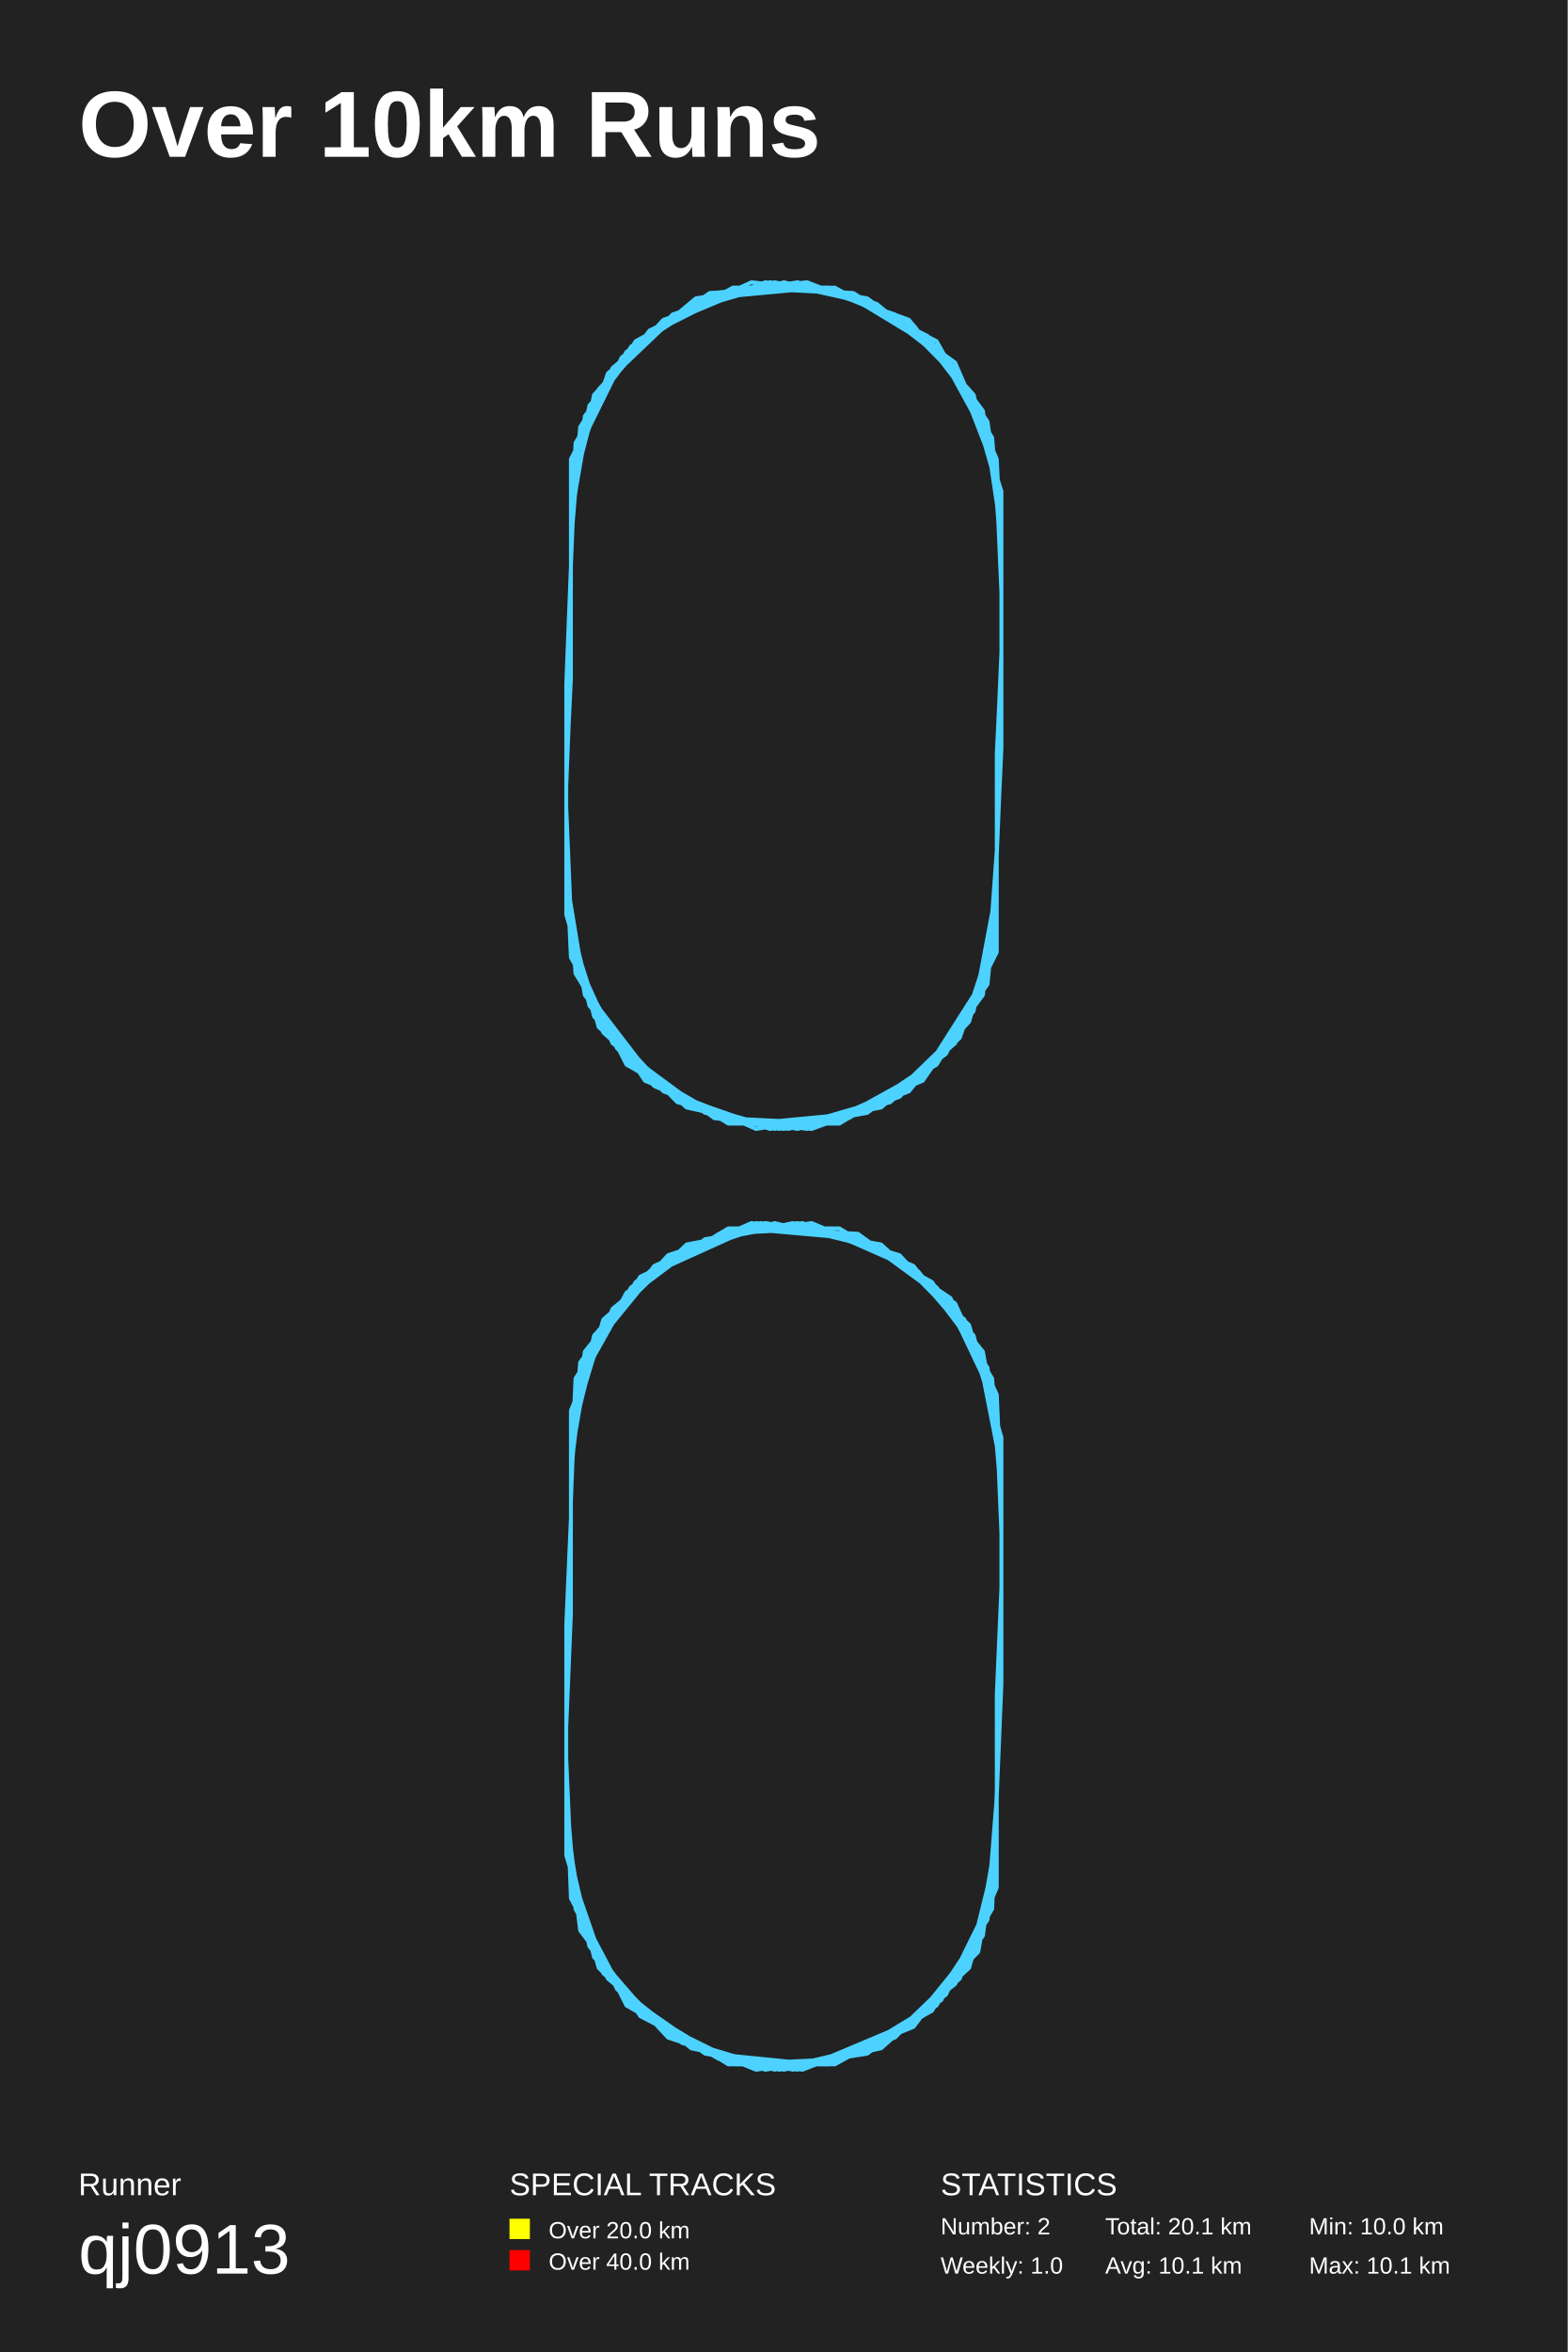
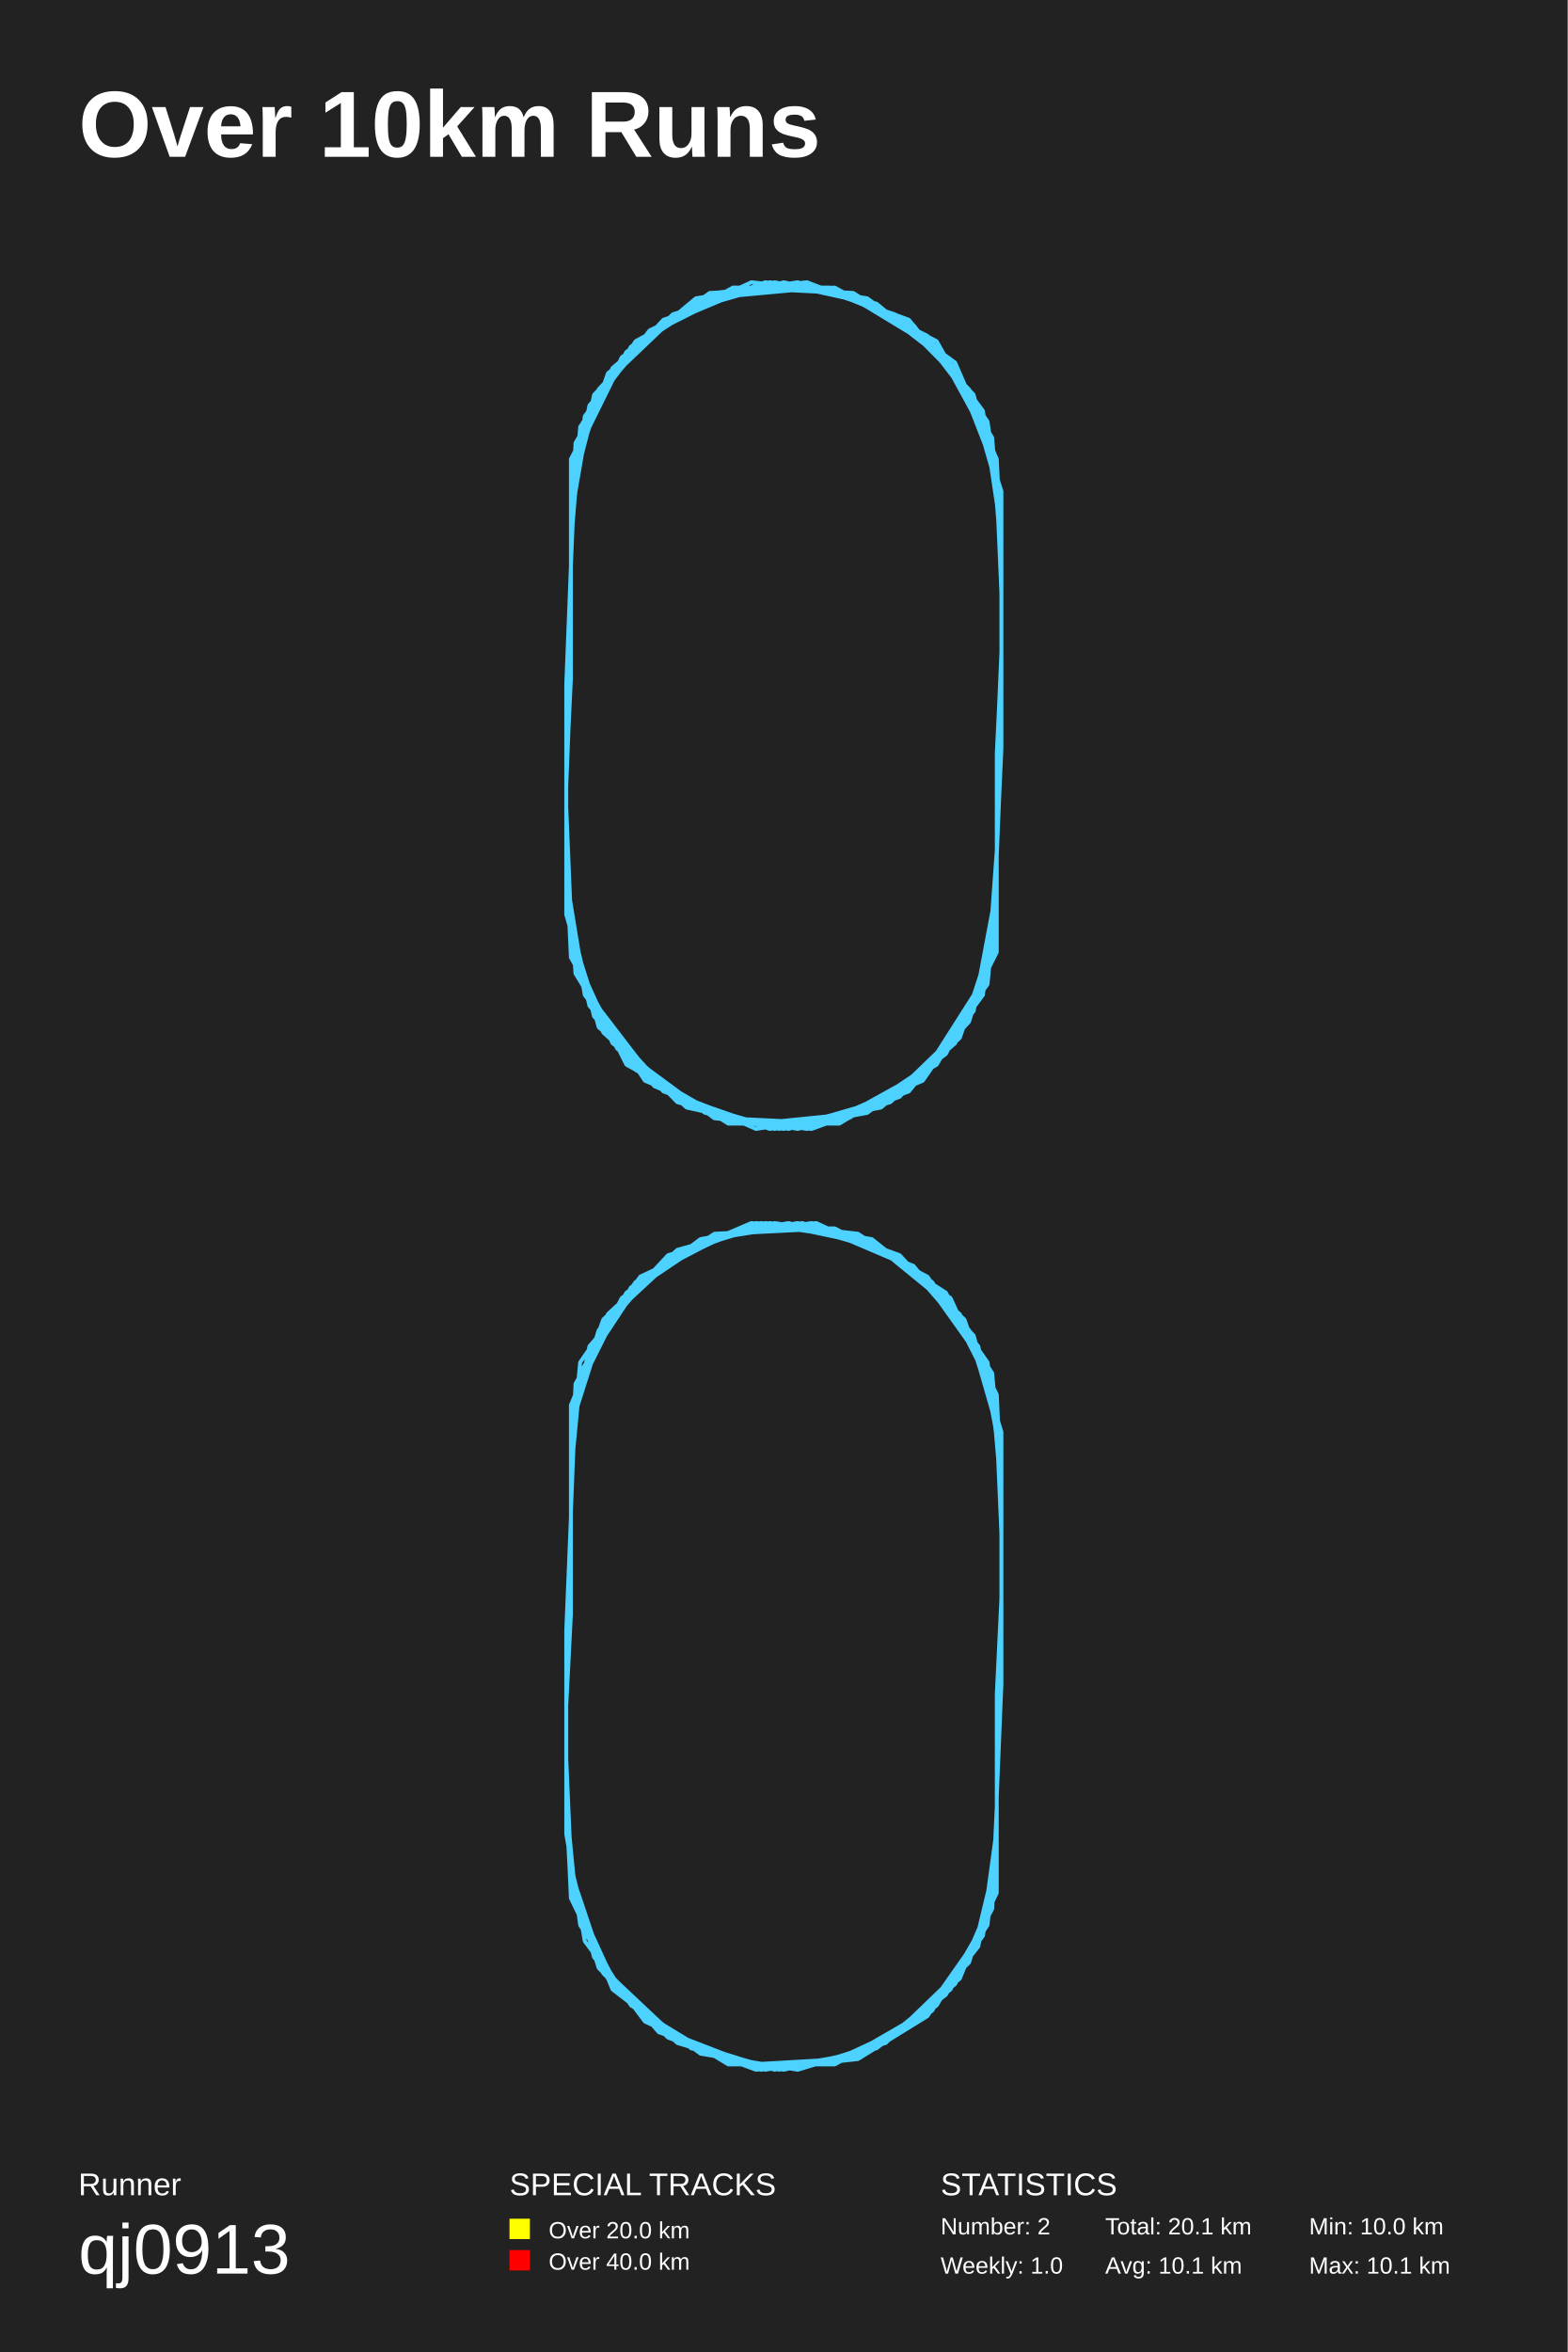
<svg xmlns="http://www.w3.org/2000/svg" baseProfile="full" height="300mm" version="1.1" viewBox="0,0,200,300" width="200mm">
  <defs />
  <rect fill="#222222" height="300" width="200" x="0" y="0" />
  <text fill="#FFFFFF" style="font-size:12px; font-family:Arial; font-weight:bold;" x="10" y="20">Over 10km Runs</text>
  <text fill="#FFFFFF" style="font-size:4px; font-family:Arial" x="10" y="280">Runner</text>
  <text fill="#FFFFFF" style="font-size:9px; font-family:Arial" x="10" y="290">qj0913</text>
  <text fill="#FFFFFF" style="font-size:4px; font-family:Arial" x="65" y="280">SPECIAL TRACKS</text>
  <rect fill="yellow" height="2.6" width="2.6" x="65" y="283" />
  <text fill="#FFFFFF" style="font-size:3px; font-family:Arial" x="70" y="285.5">Over 20.0 km</text>
  <rect fill="red" height="2.6" width="2.6" x="65" y="287" />
  <text fill="#FFFFFF" style="font-size:3px; font-family:Arial" x="70" y="289.5">Over 40.0 km</text>
  <text fill="#FFFFFF" style="font-size:4px; font-family:Arial" x="120" y="280">STATISTICS</text>
  <text fill="#FFFFFF" style="font-size:3px; font-family:Arial" x="120" y="285">Number: 2</text>
  <text fill="#FFFFFF" style="font-size:3px; font-family:Arial" x="120" y="290">Weekly: 1.0</text>
  <text fill="#FFFFFF" style="font-size:3px; font-family:Arial" x="141" y="285">Total: 20.1 km</text>
  <text fill="#FFFFFF" style="font-size:3px; font-family:Arial" x="141" y="290">Avg: 10.1 km</text>
  <text fill="#FFFFFF" style="font-size:3px; font-family:Arial" x="167" y="285">Min: 10.0 km</text>
  <text fill="#FFFFFF" style="font-size:3px; font-family:Arial" x="167" y="290">Max: 10.1 km</text>
-   <polyline fill="none" opacity="1" points="72.243,91.367 72.243,104.355 72.834,118.025 76.377,131.013 88.189,141.266 100.591,144.0 114.764,139.899 123.623,130.329 127.166,118.709 127.166,105.038 127.757,92.051 127.757,79.747 127.757,67.443 125.985,53.772 119.489,44.203 108.268,37.367 95.866,36.0 84.055,41.468 75.196,51.722 72.834,63.342 72.834,75.646 72.243,87.95 72.243,100.937 72.243,111.874 74.605,126.228 82.283,137.848 95.275,143.316 107.087,143.316 118.308,136.481 125.395,126.912 127.166,112.557 127.166,100.253 127.757,86.582 127.757,73.595 127.166,60.608 121.851,46.937 111.811,38.734 98.819,36.0 84.645,40.785 76.377,49.671 72.834,63.342 72.834,76.329 72.243,90 72.243,103.671 72.834,118.025 76.377,131.013 87.598,140.582 99.409,144.0 110.63,141.949 120.67,134.43 127.166,121.443 127.166,108.456 127.757,94.101 127.757,82.481 127.757,68.127 125.985,55.139 119.489,43.519 107.677,37.367 94.094,36.684 82.873,42.152 75.196,52.405 72.834,66.076 72.834,79.747 72.243,93.418 72.243,107.772 72.834,120.76 78.739,133.747 89.96,141.949 101.772,144.0 113.583,140.582 122.442,132.38 127.166,118.709 127.166,105.038 127.757,92.734 127.757,79.747 127.757,66.076 125.395,53.089 117.717,42.835 106.496,36.684 92.913,37.367 81.102,43.519 74.015,55.139 72.834,69.494 72.834,82.481 72.243,97.519 72.243,111.19 74.015,124.861 81.102,136.481 93.504,143.316 105.906,143.316 119.489,135.798 125.985,124.861 127.166,111.19 127.166,96.836 127.757,83.165 127.757,70.177 126.576,55.823 120.079,44.886 108.859,37.367 95.866,36.684 82.873,42.152 75.196,52.405 72.834,65.393 72.834,79.063 72.243,92.051 72.243,106.405 72.834,120.76 78.149,133.063 91.141,142.633 103.543,144.0 114.764,139.899 123.623,130.329 127.166,116.658 127.166,102.988 127.757,89.317 127.757,75.646 127.757,62.658 123.623,49.671 114.174,40.101 101.772,36.0 88.779,38.051 78.149,46.937 72.834,59.924 72.834,72.228 72.834,85.899 72.243,99.57 72.243,114.608 74.605,126.228 84.055,138.532 96.457,144.0 109.449,141.949 120.67,134.43 127.166,120.76 127.166,107.772 127.757,94.101 127.757,81.114 127.757,66.076 125.985,53.772 117.717,42.835 105.906,36.684 92.323,37.367 80.511,44.203 73.424,56.506 72.834,69.494 72.834,83.165 72.243,96.152 72.243,110.507 73.424,122.81 79.921,135.798 92.323,142.633 105.906,143.316 117.127,137.848 125.985,125.544 127.166,113.241 127.166,98.886 127.757,85.899 127.757,71.544 127.166,58.557 121.851,46.937 111.221,38.734 98.819,36.0 85.826,40.101 76.377,49.671 72.834,62.658 72.834,75.646 72.243,88.633 72.243,101.62 72.243,116.658 75.787,128.962 85.826,139.899 98.228,144.0 112.402,141.266 121.851,133.063 127.166,119.393 127.166,106.405 127.757,90.684 127.757,79.063 127.757,64.025 124.804,51.722 115.945,40.785 104.725,36.684 89.96,38.051 79.921,44.886 72.834,58.557 72.834,71.544 72.834,86.582 72.243,98.886 72.243,113.241 74.605,126.912 82.873,137.848 94.094,143.316 107.087,142.633 117.717,137.165 125.985,124.861 127.166,112.557 127.166,98.203 127.757,86.582 127.757,70.861 127.166,58.557 120.67,45.57 110.63,38.051 97.638,36.0 86.417,40.101 76.377,49.671 72.834,63.342 72.834,75.646 72.243,90 72.243,102.988 72.834,117.342 75.787,129.646 86.417,140.582 98.819,144.0 111.811,141.266 122.442,132.38 127.166,118.025 127.166,105.722 127.757,91.367 127.757,77.696 127.757,64.709 124.213,50.355 115.355,40.785 102.953,36.0 91.141,37.367 79.33,45.57 73.424,57.874 72.834,72.228 72.834,85.215 72.243,100.253 72.243,111.874 74.605,126.912 83.464,138.532 94.685,143.316 108.268,142.633 119.489,135.798 125.985,124.861 127.166,108.456 127.757,95.469 127.757,81.114 127.757,68.127 125.395,52.405 118.308,42.835 105.906,36.684 93.504,36.684 81.102,43.519 74.015,54.456 72.834,68.81 72.834,82.481 72.243,95.469 72.243,109.139 73.424,124.177 80.511,135.798 92.323,142.633 104.725,143.316 117.127,137.848 124.213,128.962 127.166,113.241 127.166,99.57 127.757,85.899 127.757,72.228 127.166,58.557 121.851,46.253 110.63,38.051 98.228,36.0 85.826,40.101 75.787,50.355 72.834,64.709 72.834,77.013 72.243,92.734 72.243,105.722 72.834,121.443 78.149,133.063 89.96,141.949 102.953,144.0 115.945,139.215 124.213,128.962 127.166,113.924 127.166,100.937 127.757,85.215 127.757,71.544 126.576,56.506 120.079,44.886 107.677,37.367 94.685,36.684 81.102,43.519 74.015,55.139 72.834,68.127 72.834,81.114 72.243,96.152 72.243,109.139 73.424,123.494 79.921,135.114 92.913,143.316 104.725,143.316 117.717,137.848 124.804,127.595 127.166,113.241 127.166,98.203 127.757,85.215 127.757,70.861 126.576,57.19 119.489,44.203 108.859,37.367 95.275,36.684 82.873,42.152 74.605,53.089 72.834,67.443 72.834,80.431 72.243,93.418 72.243,109.139 72.834,122.127 80.511,135.798 92.323,142.633 106.496,143.316 117.717,137.165 125.985,124.177 127.166,112.557 127.166,96.152 127.757,83.848 127.757,68.127 125.985,53.772 116.536,41.468 104.725,36.684 90.551,37.367 79.921,44.886 72.834,59.241 72.834,72.228 72.243,87.266 72.243,99.57 72.243,115.291 75.196,128.279 85.826,139.899 98.819,144.0 112.993,140.582 123.623,130.329 127.166,115.975 127.166,102.304 127.757,86.582 127.757,72.912 127.166,59.241 122.442,47.62 111.811,38.734 100,36.0 85.826,40.101 76.377,49.671 72.834,63.342 72.834,77.013 72.243,90.684 72.243,103.671 72.834,118.709 76.968,131.696 87.598,141.266 100,144.0 114.174,139.899 123.623,130.329 127.166,115.975 127.166,102.988 127.757,89.317 127.757,75.646 127.166,61.975 123.623,49.671 114.174,40.101 101.772,36.0 88.189,38.734 77.558,47.62 72.834,61.291 72.834,74.279 72.243,87.95 72.243,100.937 72.243,115.291 75.196,128.279 84.645,139.215 96.457,143.316 110.04,141.949 120.67,134.43 126.576,122.127 127.166,109.139 127.757,94.785 127.757,81.114 127.757,66.76 125.395,53.089 117.717,42.835 106.496,36.684 91.732,37.367 79.921,44.886 73.424,57.874 72.834,70.861 72.834,85.215 72.243,98.886 72.243,112.557 74.605,126.912 83.464,138.532 95.866,143.316 110.04,141.949" stroke="#4DD2FF" stroke-dasharray="none" stroke-linecap="round" stroke-linejoin="round" stroke-width="0.5" />
-   <polyline fill="none" opacity="1" points="127.166,225.722 127.757,212.051 127.757,197.696 127.757,183.342 123.623,168.987 112.402,158.734 97.638,156.0 85.236,160.101 75.196,172.405 72.834,186.076 72.834,200.431 72.243,214.785 72.243,229.139 73.424,242.81 79.921,255.798 91.732,262.633 104.725,263.316 116.536,258.532 124.804,247.595 127.166,233.924 127.166,219.57 127.757,205.215 127.757,191.544 126.576,177.19 120.079,164.886 108.859,157.367 93.504,156.684 81.102,163.519 73.424,177.19 72.834,190.177 72.834,203.848 72.243,217.519 72.243,231.874 74.015,245.544 81.692,257.165 93.504,263.316 105.906,263.316 117.717,257.165 124.804,247.595 127.166,233.924 127.166,220.253 127.757,205.899 127.757,192.228 127.166,177.874 120.67,165.57 110.04,158.051 96.457,156.0 82.873,162.152 74.605,172.405 72.834,186.076 72.834,199.063 72.243,212.734 72.243,225.722 72.834,238.709 77.558,252.38 88.189,261.266 101.181,264.0 114.174,259.899 123.623,250.329 127.166,235.975 127.166,220.253 127.757,206.582 127.757,192.228 127.166,178.557 121.261,165.57 110.04,158.051 95.866,156.0 83.464,161.468 74.605,173.089 72.834,186.76 72.834,200.431 72.243,213.418 72.243,226.405 72.834,242.127 79.33,254.43 90.551,261.949 104.134,263.316 115.945,258.532 124.804,248.279 127.166,234.608 127.166,221.62 127.757,207.95 127.757,193.595 127.166,179.241 121.261,165.57 110.04,158.051 97.047,156.0 83.464,161.468 74.605,173.089 72.834,184.709 72.834,199.063 72.243,213.418 72.243,227.089 72.834,241.443 79.33,254.43 89.96,261.949 101.772,264.0 114.764,259.215 123.623,251.013 127.166,238.709 127.166,224.355 127.757,210.684 127.757,197.696 127.757,184.025 124.213,170.355 114.174,160.101 101.181,156.0 88.189,158.734 78.149,166.937 72.834,179.924 72.834,193.595 72.243,207.266 72.243,220.253 72.243,234.608 75.196,248.279 84.645,259.215 96.457,264.0 110.63,261.949 120.67,254.43 126.576,242.127 127.166,228.456 127.757,214.785 127.757,199.747 127.757,187.443 124.804,172.405 116.536,161.468 103.543,156.0 89.96,158.051 78.149,166.937 72.834,180.608 72.834,194.962 72.243,208.633 72.243,222.988 72.243,236.658 76.377,250.329 85.236,259.899 97.638,264.0 110.63,261.949 121.851,253.063 127.166,240.76 127.166,228.456 127.757,214.785 127.757,201.114 127.757,187.443 125.985,174.456 118.898,163.519 107.677,157.367 94.685,156.684 83.464,161.468 74.605,173.089 72.834,186.076 72.834,198.38 72.243,212.051 72.243,225.722 72.834,239.393 76.968,251.696 87.007,260.582 100,264.0 112.402,261.266 122.442,252.38 127.166,239.393 127.166,226.405 127.757,212.734 127.757,199.063 127.757,186.076 125.395,172.405 117.127,162.152 104.725,156.684 91.732,157.367 79.921,164.886 73.424,177.19 72.834,190.177 72.834,204.532 72.243,218.203 72.243,231.19 74.015,244.861 80.511,255.798 91.732,262.633 104.134,263.316 115.945,258.532 124.804,247.595 127.166,234.608 127.166,220.253 127.757,207.266 127.757,193.595 127.166,179.241 120.67,165.57 109.449,157.367 95.866,156.684 82.283,162.835 74.015,173.772 72.834,188.81 72.834,203.165 72.243,217.519 72.243,231.874 74.015,246.228 82.283,257.165 94.094,263.316 107.087,262.633 118.308,256.481 125.985,244.861 127.166,232.557 127.166,218.886 127.757,205.215 127.757,191.544 127.166,177.874 121.851,166.253 110.04,158.051 97.638,156.0 85.236,160.101 75.787,170.355 72.834,183.342 72.834,195.646 72.243,210 72.243,224.355 72.834,238.025 76.377,251.013 85.826,259.899 99.409,264.0 112.402,261.266 122.442,252.38 127.166,239.393 127.166,225.722 127.757,212.051 127.757,197.696 127.757,184.025 124.213,170.355 114.764,160.101 101.181,156.0 88.189,158.734 76.968,168.304 72.834,182.658 72.834,196.329 72.243,210.684 72.243,224.355 72.834,238.709 77.558,252.38 88.189,261.266 102.362,264.0 114.764,259.215 124.804,248.962 127.166,235.291 127.166,221.62 127.757,207.95 127.757,192.228 127.166,177.874 120.67,165.57 108.859,157.367 95.866,156.684 82.873,162.152 74.605,173.089 72.834,187.443 72.834,201.798 72.243,216.152 72.243,229.139 73.424,243.494 79.921,255.114 92.323,262.633 106.496,263.316 118.898,256.481 126.576,243.494 127.166,230.507 127.166,216.152 127.757,202.481 127.757,188.127 125.395,173.089 116.536,161.468 102.362,156.0 87.598,158.734 76.968,168.987 72.834,182.658 72.834,195.646 72.243,210 72.243,224.355 72.834,239.393 77.558,252.38 88.779,261.266 102.362,264.0 115.945,258.532 125.395,246.912 127.166,233.241 127.166,220.253 127.757,205.215 127.757,190.861 126.576,175.823 119.489,164.203 107.087,156.684 92.913,156.684 80.511,164.203 73.424,176.506 72.834,191.544 72.834,205.899 72.243,220.253 72.243,234.608 75.787,249.646 85.826,259.899 98.819,264.0 112.993,260.582 123.623,250.329 127.166,236.658 127.166,221.62 127.757,207.95 127.757,192.912 127.166,179.241 121.261,166.253 110.04,158.051 94.685,156.684 81.692,162.835 73.424,175.823 72.834,188.81 72.834,203.848 72.243,217.519 72.243,232.557 74.605,246.912 82.283,257.165 94.685,263.316 107.677,262.633 120.079,255.114 127.166,240.76 127.166,226.405 127.757,211.367 127.757,195.646 127.166,181.291 123.032,168.304 112.993,159.418 98.819,156.0 84.645,160.785 75.196,171.722 72.834,186.076 72.834,199.747 72.243,214.101 72.243,228.456 73.424,242.81 79.921,255.114 92.913,263.316 107.677,262.633 119.489,255.798 125.985,244.177 127.166,229.139 127.757,214.785 127.757,200.431 127.757,185.393 125.395,172.405 115.355,160.785 101.772,156.0 87.598,158.734 76.377,169.671 72.834,184.025 72.834,199.063 72.243,213.418 72.243,227.089 72.834,241.443 78.739,253.747 90.551,261.949 103.543,263.316 116.536,257.848 125.395,246.912 127.166,233.924 127.166,218.886 127.757,204.532 127.757,190.177 126.576,175.823" stroke="#4DD2FF" stroke-dasharray="none" stroke-linecap="round" stroke-linejoin="round" stroke-width="0.5" />
+   <polyline fill="none" opacity="1" points="72.243,104.355 72.834,118.025 76.377,131.013 88.189,141.266 100.591,144.0 114.764,139.899 123.623,130.329 127.166,118.709 127.166,105.038 127.757,92.051 127.757,79.747 127.757,67.443 125.985,53.772 119.489,44.203 108.268,37.367 95.866,36.0 84.055,41.468 75.196,51.722 72.834,63.342 72.834,75.646 72.243,87.95 72.243,100.937 72.243,111.874 74.605,126.228 82.283,137.848 95.275,143.316 107.087,143.316 118.308,136.481 125.395,126.912 127.166,112.557 127.166,100.253 127.757,86.582 127.757,73.595 127.166,60.608 121.851,46.937 111.811,38.734 98.819,36.0 84.645,40.785 76.377,49.671 72.834,63.342 72.834,76.329 72.243,90 72.243,103.671 72.834,118.025 76.377,131.013 87.598,140.582 99.409,144.0 110.63,141.949 120.67,134.43 127.166,121.443 127.166,108.456 127.757,94.101 127.757,82.481 127.757,68.127 125.985,55.139 119.489,43.519 107.677,37.367 94.094,36.684 82.873,42.152 75.196,52.405 72.834,66.076 72.834,79.747 72.243,93.418 72.243,107.772 72.834,120.76 78.739,133.747 89.96,141.949 101.772,144.0 113.583,140.582 122.442,132.38 127.166,118.709 127.166,105.038 127.757,92.734 127.757,79.747 127.757,66.076 125.395,53.089 117.717,42.835 106.496,36.684 92.913,37.367 81.102,43.519 74.015,55.139 72.834,69.494 72.834,82.481 72.243,97.519 72.243,111.19 74.015,124.861 81.102,136.481 93.504,143.316 105.906,143.316 119.489,135.798 125.985,124.861 127.166,111.19 127.166,96.836 127.757,83.165 127.757,70.177 126.576,55.823 120.079,44.886 108.859,37.367 95.866,36.684 82.873,42.152 75.196,52.405 72.834,65.393 72.834,79.063 72.243,92.051 72.243,106.405 72.834,120.76 78.149,133.063 91.141,142.633 103.543,144.0 114.764,139.899 123.623,130.329 127.166,116.658 127.166,102.988 127.757,89.317 127.757,75.646 127.757,62.658 123.623,49.671 114.174,40.101 101.772,36.0 88.779,38.051 78.149,46.937 72.834,59.924 72.834,72.228 72.834,85.899 72.243,99.57 72.243,114.608 74.605,126.228 84.055,138.532 96.457,144.0 109.449,141.949 120.67,134.43 127.166,120.76 127.166,107.772 127.757,94.101 127.757,81.114 127.757,66.076 125.985,53.772 117.717,42.835 105.906,36.684 92.323,37.367 80.511,44.203 73.424,56.506 72.834,69.494 72.834,83.165 72.243,96.152 72.243,110.507 73.424,122.81 79.921,135.798 92.323,142.633 105.906,143.316 117.127,137.848 125.985,125.544 127.166,113.241 127.166,98.886 127.757,85.899 127.757,71.544 127.166,58.557 121.851,46.937 111.221,38.734 98.819,36.0 85.826,40.101 76.377,49.671 72.834,62.658 72.834,75.646 72.243,88.633 72.243,101.62 72.243,116.658 75.787,128.962 85.826,139.899 98.228,144.0 112.402,141.266 121.851,133.063 127.166,119.393 127.166,106.405 127.757,90.684 127.757,79.063 127.757,64.025 124.804,51.722 115.945,40.785 104.725,36.684 89.96,38.051 79.921,44.886 72.834,58.557 72.834,71.544 72.834,86.582 72.243,98.886 72.243,113.241 74.605,126.912 82.873,137.848 94.094,143.316 107.087,142.633 117.717,137.165 125.985,124.861 127.166,112.557 127.166,98.203 127.757,86.582 127.757,70.861 127.166,58.557 120.67,45.57 110.63,38.051 97.638,36.0 86.417,40.101 76.377,49.671 72.834,63.342 72.834,75.646 72.243,90 72.243,102.988 72.834,117.342 75.787,129.646 86.417,140.582 98.819,144.0 111.811,141.266 122.442,132.38 127.166,118.025 127.166,105.722 127.757,91.367 127.757,77.696 127.757,64.709 124.213,50.355 115.355,40.785 102.953,36.0 91.141,37.367 79.33,45.57 73.424,57.874 72.834,72.228 72.834,85.215 72.243,100.253 72.243,111.874 74.605,126.912 83.464,138.532 94.685,143.316 108.268,142.633 119.489,135.798 125.985,124.861 127.166,108.456 127.757,95.469 127.757,81.114 127.757,68.127 125.395,52.405 118.308,42.835 105.906,36.684 93.504,36.684 81.102,43.519 74.015,54.456 72.834,68.81 72.834,82.481 72.243,95.469 72.243,109.139 73.424,124.177 80.511,135.798 92.323,142.633 104.725,143.316 117.127,137.848 124.213,128.962 127.166,113.241 127.166,99.57 127.757,85.899 127.757,72.228 127.166,58.557 121.851,46.253 110.63,38.051 98.228,36.0 85.826,40.101 75.787,50.355 72.834,64.709 72.834,77.013 72.243,92.734 72.243,105.722 72.834,121.443 78.149,133.063 89.96,141.949 102.953,144.0 115.945,139.215 124.213,128.962 127.166,113.924 127.166,100.937 127.757,85.215 127.757,71.544 126.576,56.506 120.079,44.886 107.677,37.367 94.685,36.684 81.102,43.519 74.015,55.139 72.834,68.127 72.834,81.114 72.243,96.152 72.243,109.139 73.424,123.494 79.921,135.114 92.913,143.316 104.725,143.316 117.717,137.848 124.804,127.595 127.166,113.241 127.166,98.203 127.757,85.215 127.757,70.861 126.576,57.19 119.489,44.203 108.859,37.367 95.275,36.684 82.873,42.152 74.605,53.089 72.834,67.443 72.834,80.431 72.243,93.418 72.243,109.139 72.834,122.127 80.511,135.798 92.323,142.633 106.496,143.316 117.717,137.165 125.985,124.177 127.166,112.557 127.166,96.152 127.757,83.848 127.757,68.127 125.985,53.772 116.536,41.468 104.725,36.684 90.551,37.367 79.921,44.886 72.834,59.241 72.834,72.228 72.243,87.266 72.243,99.57 72.243,115.291 75.196,128.279 85.826,139.899 98.819,144.0 112.993,140.582 123.623,130.329 127.166,115.975 127.166,102.304 127.757,86.582 127.757,72.912 127.166,59.241 122.442,47.62 111.811,38.734 100,36.0 85.826,40.101 76.377,49.671 72.834,63.342 72.834,77.013 72.243,90.684 72.243,103.671 72.834,118.709 76.968,131.696 87.598,141.266 100,144.0 114.174,139.899 123.623,130.329 127.166,115.975 127.166,102.988 127.757,89.317 127.757,75.646 127.166,61.975 123.623,49.671 114.174,40.101 101.772,36.0 88.189,38.734 77.558,47.62 72.834,61.291 72.834,74.279 72.243,87.95 72.243,100.937 72.243,115.291 75.196,128.279 84.645,139.215 96.457,143.316 110.04,141.949 120.67,134.43 126.576,122.127 127.166,109.139 127.757,94.785 127.757,81.114 127.757,66.76 125.395,53.089 117.717,42.835 106.496,36.684 91.732,37.367 79.921,44.886 73.424,57.874 72.834,70.861 72.834,85.215 72.243,98.886 72.243,112.557 74.605,126.912 83.464,138.532 95.866,143.316" stroke="#4DD2FF" stroke-dasharray="none" stroke-linecap="round" stroke-linejoin="round" stroke-width="0.5" />
+   <polyline fill="none" opacity="1" points="127.757,212.051 127.757,199.063 127.757,186.076 125.395,173.772 117.127,162.152 105.906,156.684 92.323,157.367 81.692,163.519 74.015,175.139 72.834,187.443 72.834,200.431 72.243,214.101 72.243,226.405 72.834,239.393 76.377,251.013 85.826,259.899 97.047,264.0 108.859,262.633 118.898,256.481 125.395,246.228 127.166,233.924 127.166,220.937 127.757,207.95 127.757,195.646 127.757,183.342 124.213,170.355 115.945,161.468 104.725,156.684 91.141,157.367 79.921,164.886 73.424,177.19 72.834,188.81 72.834,201.114 72.243,213.418 72.243,225.722 72.834,238.709 76.377,250.329 84.645,259.215 95.866,263.316 106.496,263.316 117.717,257.165 124.213,248.962 127.166,236.658 127.166,224.355 127.757,211.367 127.757,200.431 127.757,186.76 125.985,174.456 118.898,163.519 109.449,157.367 96.457,156.0 84.645,160.785 76.377,169.671 72.834,181.291 72.834,194.279 72.834,205.899 72.243,217.519 72.243,230.507 72.834,241.443 78.739,253.747 88.189,261.266 100,264.0 111.811,261.266 121.261,253.747 127.166,241.443 127.166,229.139 127.757,214.785 127.757,202.481 127.757,189.494 126.576,177.19 121.261,165.57 111.221,158.734 98.228,156.0 87.598,159.418 77.558,167.62 72.834,179.924 72.834,192.228 72.834,205.215 72.243,216.836 72.243,229.139 72.834,242.127 78.149,253.063 88.189,261.266 100,264.0 111.811,261.266 121.851,253.063 126.576,242.81 127.166,230.507 127.166,218.203 127.757,206.582 127.757,193.595 127.166,181.291 123.032,168.304 114.174,160.101 102.362,156.0 89.96,158.051 79.33,165.57 74.015,175.823 72.834,188.127 72.834,200.431 72.243,213.418 72.243,225.722 72.834,238.709 76.377,251.013 85.236,259.215 95.866,263.316 106.496,263.316 117.717,257.165 124.804,248.279 127.166,235.975 127.166,224.355 127.757,212.051 127.757,200.431 127.757,188.127 126.576,175.139 119.489,164.203 108.859,157.367 97.047,156.0 85.826,160.101 76.968,168.304 72.834,179.924 72.834,192.228 72.834,204.532 72.243,216.836 72.243,228.456 72.834,240.76 78.149,253.747 87.007,260.582 99.409,264.0 111.811,261.266 120.67,254.43 126.576,243.494 127.166,231.874 127.166,218.886 127.757,206.582 127.757,192.912 127.166,179.924 123.032,168.304 114.174,160.101 101.772,156.0 89.96,158.051 79.921,164.886 73.424,177.874 72.834,190.177 72.834,203.165 72.243,216.836 72.243,228.456 72.834,240.76 77.558,252.38 86.417,260.582 97.638,264.0 109.449,261.949 119.489,255.798 125.985,244.861 127.166,233.241 127.166,221.62 127.757,209.317 127.757,197.696 127.757,184.709 125.395,173.089 118.898,163.519 109.449,157.367 97.638,156.0 86.417,160.101 77.558,168.304 72.834,179.241 72.834,190.861 72.834,202.481 72.243,214.785 72.243,227.089 72.834,239.393 76.377,251.013 84.645,259.215 95.866,263.316 107.677,262.633 117.127,257.848 125.395,246.912 127.166,236.658 127.166,223.671 127.757,212.734 127.757,199.063 127.757,188.127 125.985,174.456 120.079,164.886 110.63,158.051 98.819,156.0 86.417,159.418 77.558,167.62 72.834,179.924 72.834,191.544 72.834,204.532 72.243,216.152 72.243,228.456 72.834,240.76 77.558,251.696 85.826,259.899 97.047,264.0 109.449,262.633 118.308,257.165 125.985,245.544 127.166,234.608 127.166,220.937 127.757,210 127.757,197.013 127.757,184.709 124.804,171.722 116.536,161.468 104.725,156.684 92.913,157.367 81.102,163.519 74.015,173.772 72.834,186.076 72.834,200.431 72.243,212.734 72.243,226.405 72.834,238.709 76.968,251.696 85.236,259.899 96.457,264.0 108.268,262.633 118.308,256.481 125.395,246.912 127.166,234.608 127.166,222.988 127.757,210.684 127.757,199.063 127.757,186.076 125.985,174.456 119.489,164.203 108.859,157.367 97.638,156.0 85.826,160.101 77.558,167.62 72.834,179.241 72.834,190.177 72.834,203.165 72.243,215.469 72.243,227.772 72.834,240.076 76.968,251.696 85.826,259.899 98.819,264.0 109.449,261.949 119.489,255.798 125.985,244.861 127.166,233.241 127.166,220.253 127.757,207.95 127.757,194.962 127.757,183.342 124.213,170.355 115.945,161.468 104.134,156.0 92.323,157.367 80.511,164.203 74.015,175.139 72.834,188.127 72.834,200.431 72.243,213.418 72.243,225.722 72.834,238.709 76.968,251.013 85.826,259.899 97.638,264.0 110.04,261.949 119.489,255.798 126.576,243.494 127.166,231.874 127.166,218.886 127.757,206.582 127.757,192.228 127.166,179.241 122.442,167.62 112.402,159.418 100.591,156.0 89.37,158.051 79.33,165.57 73.424,177.19 72.834,190.177 72.834,202.481 72.243,216.152 72.243,227.089 72.834,240.76 77.558,251.696 87.007,260.582 99.409,264.0 111.811,261.266 121.851,253.063 127.166,240.76 127.166,229.139 127.166,216.152 127.757,203.848 127.757,190.861 127.166,177.874 120.67,164.886 110.04,158.051 95.866,156.0 84.645,160.785 75.196,171.722 72.834,183.342 72.834,195.646 72.243,207.95 72.243,221.62 72.243,233.924 74.605,247.595 82.283,257.848 94.094,263.316 106.496,263.316 117.717,257.165 125.395,246.228 127.166,233.241 127.166,222.304 127.757,207.95 127.757,195.646 127.166,181.975 123.623,169.671 114.764,160.101 103.543,156.0 89.96,158.051 79.921,164.886 73.424,176.506 72.834,189.494 72.834,202.481 72.243,214.785 72.243,229.139 72.834,242.127 79.33,254.43 89.37,261.949 101.772,264.0 112.993,260.582 123.623,250.329 127.166,238.709 127.166,225.038 127.757,213.418 127.757,199.063 127.757,186.76 125.985,173.772 118.308,162.835 106.496,156.684 94.685,156.684 81.692,162.835 74.015,173.772 72.834,186.076 72.834,198.38 72.243,212.051 72.243,224.355 72.834,238.025 75.787,249.646 84.055,259.215 95.866,263.316 107.677,262.633 119.489,255.798 126.576,243.494 127.166,231.19 127.166,217.519 127.757,203.848 127.757,190.861 126.576,177.19 120.67,165.57 111.221,158.051 98.819,156.0 85.236,160.101 76.968,168.987 72.834,181.975 72.834,193.595 72.243,207.95 72.243,220.253 72.243,232.557 74.015,245.544 80.511,255.798 92.913,263.316 105.315,263.316 117.127,257.848 124.804,247.595 127.166,235.975 127.166,222.304 127.757,209.317 127.757,196.329 127.757,182.658 124.213,171.038 115.355,160.785 103.543,156.0 90.551,158.051 79.33,165.57 73.424,177.874 72.834,192.912 72.834,204.532 72.243,216.836 72.243,229.823 73.424,242.127 78.739,253.747 89.37,261.949 101.772,264.0 112.402,260.582 122.442,252.38 127.166,240.76 127.166,228.456 127.757,214.785 127.757,201.798 127.757,188.81" stroke="#4DD2FF" stroke-dasharray="none" stroke-linecap="round" stroke-linejoin="round" stroke-width="0.5" />
</svg>
